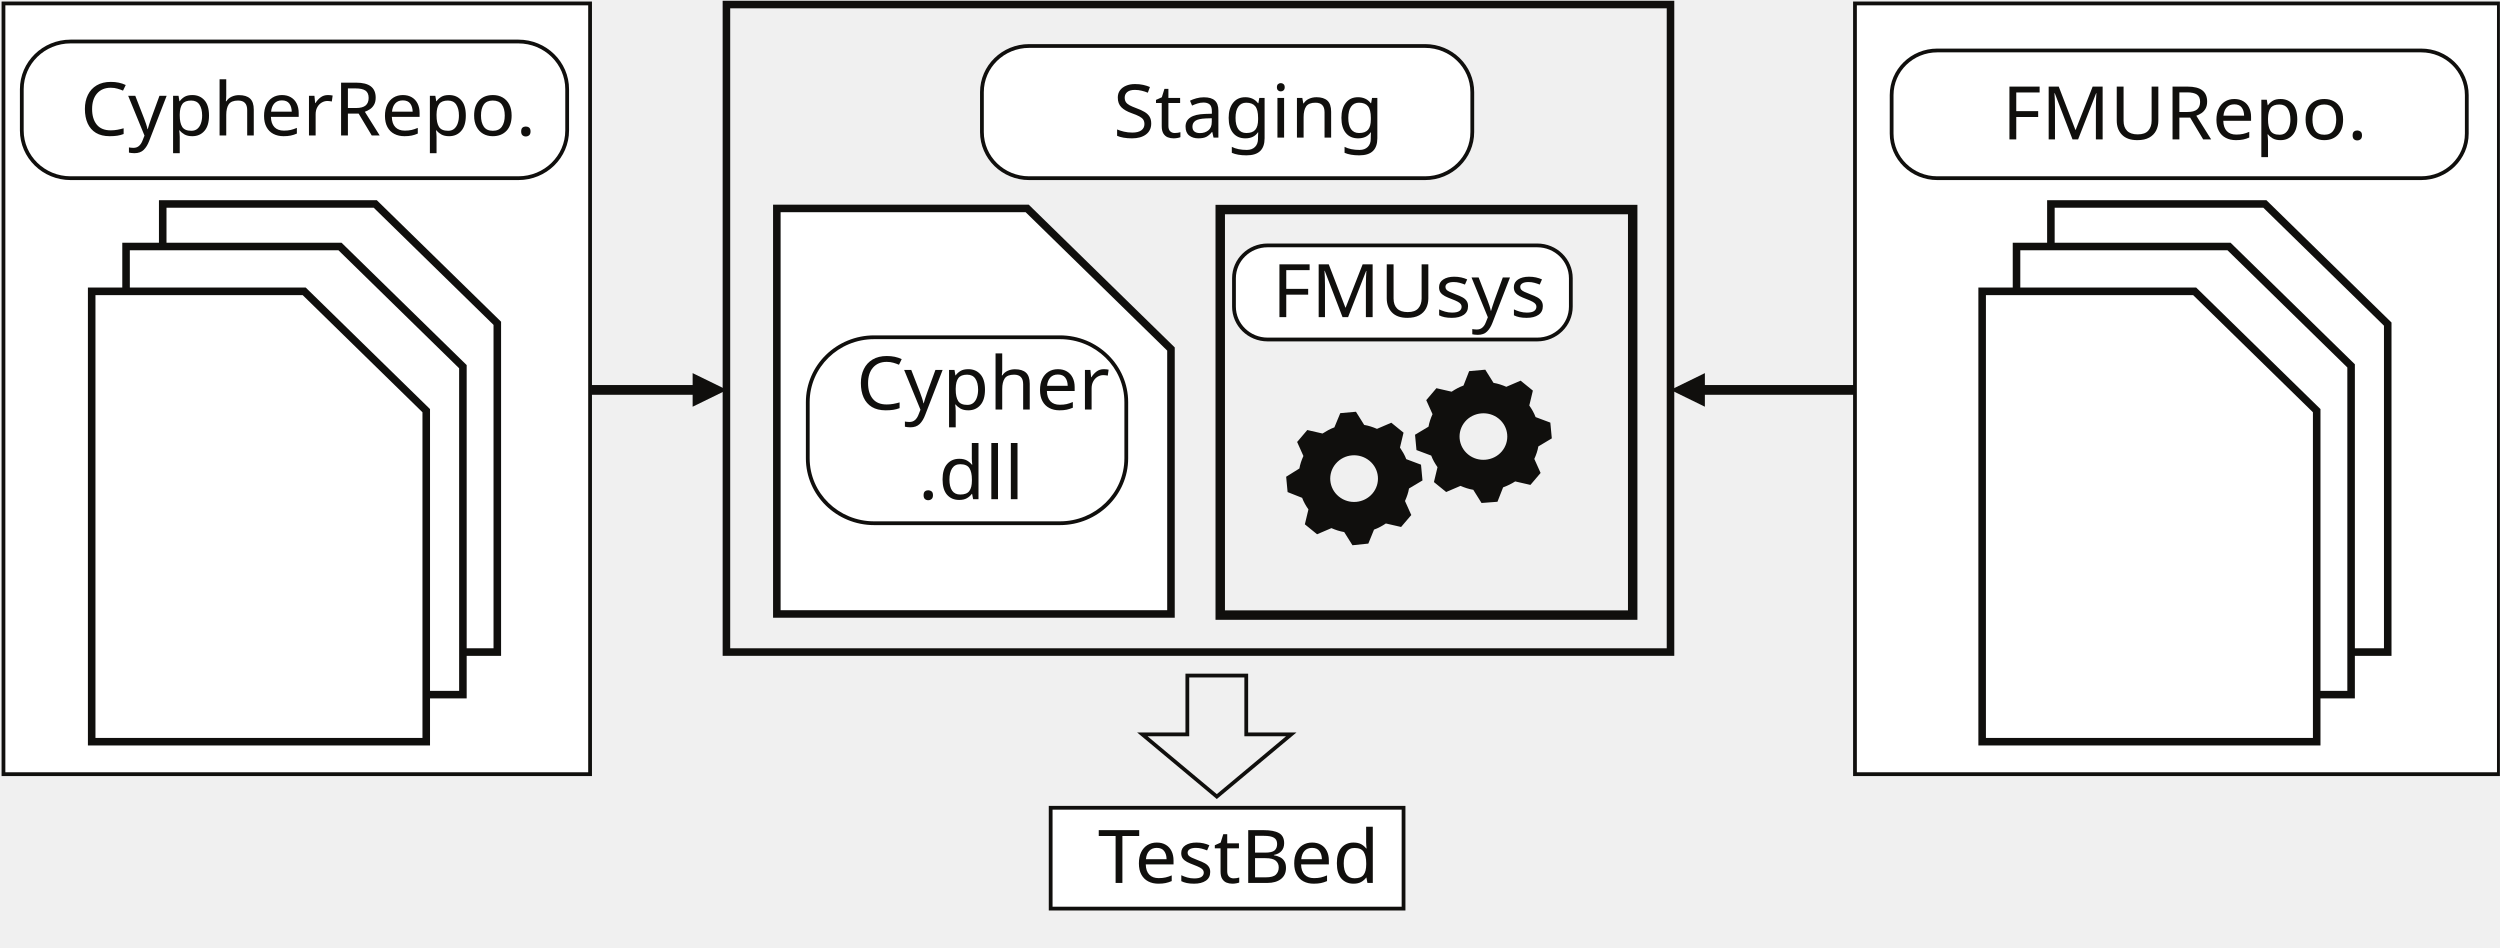
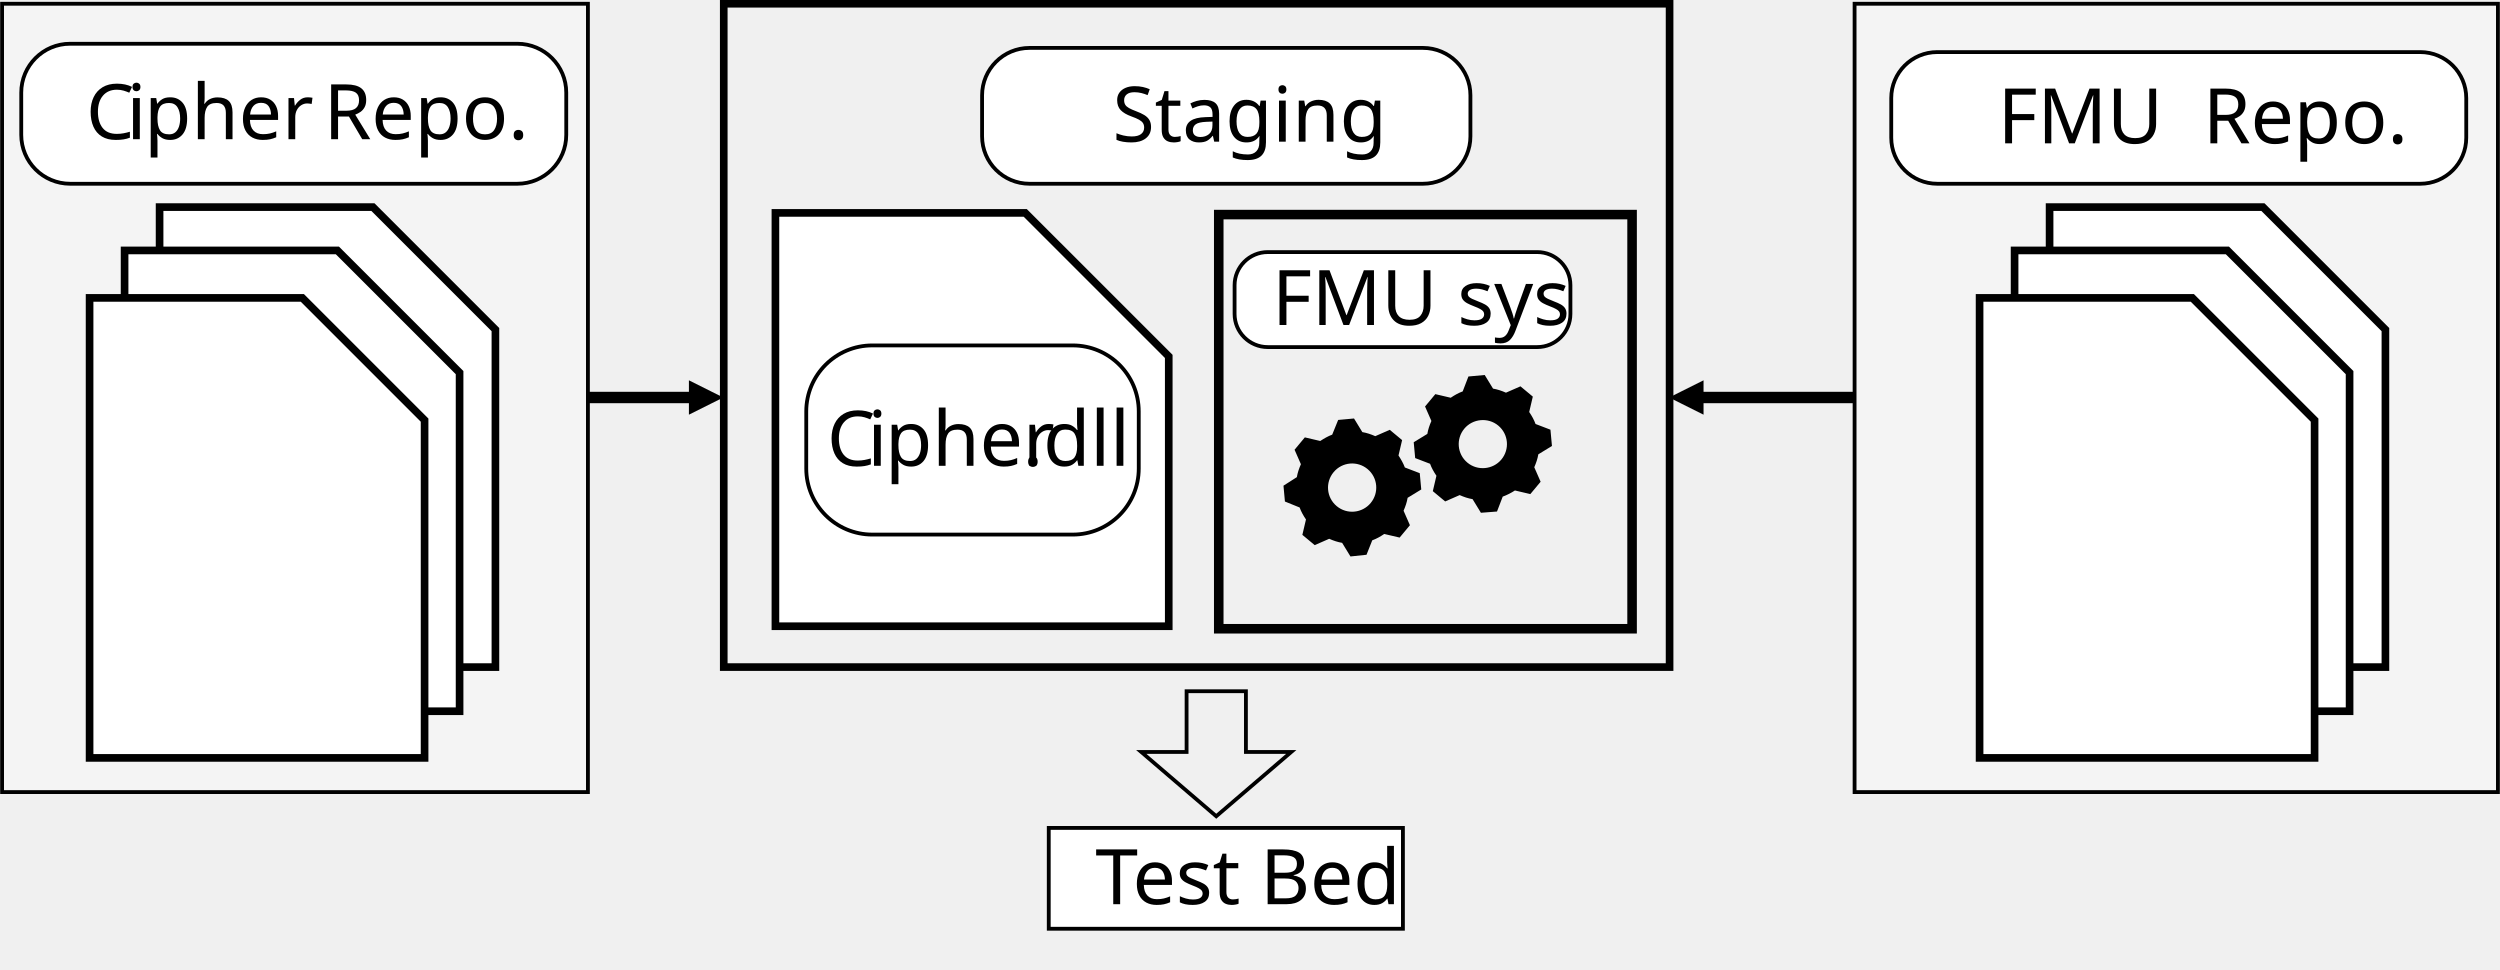
- <svg xmlns="http://www.w3.org/2000/svg" version="1.1" id="svg2" width="1288.587" height="488.507" viewBox="0 0 1288.587 488.507">
-   <defs id="defs6">
-     <clipPath clipPathUnits="userSpaceOnUse" id="clipPath20">
-       <path d="M 4,0 V 3660 H 9664 V 0 Z" id="path18" />
+ <svg xmlns="http://www.w3.org/2000/svg" width="3000" height="1164" xml:space="preserve" overflow="hidden">
+   <defs>
+     <clipPath id="clip0">
+       <path d="M1831.06 357.237 2115.77 594.111 1878.89 878.817 1594.19 641.942Z" fill-rule="evenodd" clip-rule="evenodd" />
    </clipPath>
-     <clipPath clipPathUnits="userSpaceOnUse" id="clipPath36">
-       <path d="M 4,0 V 3660 H 9664 V 0 Z" id="path34" />
+     <clipPath id="clip1">
+       <path d="M1831.06 357.237 2115.77 594.111 1878.89 878.817 1594.19 641.942Z" fill-rule="evenodd" clip-rule="evenodd" />
    </clipPath>
-     <clipPath clipPathUnits="userSpaceOnUse" id="clipPath48">
-       <path d="M 4,0 V 3660 H 9664 V 0 Z" id="path46" />
-     </clipPath>
-     <clipPath clipPathUnits="userSpaceOnUse" id="clipPath60">
-       <path d="M 4,0 V 3660 H 9664 V 0 Z" id="path58" />
-     </clipPath>
-     <clipPath clipPathUnits="userSpaceOnUse" id="clipPath84">
-       <path d="M 4,0 V 3660 H 9664 V 0 Z" id="path82" />
-     </clipPath>
-     <clipPath clipPathUnits="userSpaceOnUse" id="clipPath106">
-       <path d="M 4,0 V 3660 H 9664 V 0 Z" id="path104" />
-     </clipPath>
-     <clipPath clipPathUnits="userSpaceOnUse" id="clipPath128">
-       <path d="m 4643.66,1827.93 917.08,-746.06 763.02,896.71 -917.09,746.06 -763.01,-896.71" id="path126" />
-     </clipPath>
-     <clipPath clipPathUnits="userSpaceOnUse" id="clipPath140">
-       <path d="M 4,0 V 3660 H 9664 V 0 Z" id="path138" />
-     </clipPath>
-     <clipPath clipPathUnits="userSpaceOnUse" id="clipPath172">
-       <path d="M 4,0 V 3660 H 9664 V 0 Z" id="path170" />
-     </clipPath>
-     <clipPath clipPathUnits="userSpaceOnUse" id="clipPath190">
-       <path d="M 4,0 V 3660 H 9664 V 0 Z" id="path188" />
-     </clipPath>
-     <clipPath clipPathUnits="userSpaceOnUse" id="clipPath202">
-       <path d="M 4,0 V 3660 H 9664 V 0 Z" id="path200" />
-     </clipPath>
-     <clipPath clipPathUnits="userSpaceOnUse" id="clipPath216">
-       <path d="M 4,0 V 3660 H 9664 V 0 Z" id="path214" />
-     </clipPath>
-     <clipPath clipPathUnits="userSpaceOnUse" id="clipPath228">
-       <path d="M 4,0 V 3660 H 9664 V 0 Z" id="path226" />
+     <clipPath id="clip2">
+       <path d="M1831.06 357.237 2115.77 594.111 1878.89 878.817 1594.19 641.942Z" fill-rule="evenodd" clip-rule="evenodd" />
    </clipPath>
  </defs>
-   <g id="g8" transform="matrix(1.333333,0,0,-1.333333,0,488.5067)">
-     <g id="g10" transform="scale(0.1)">
-       <path d="m 2808.18,3646.25 v -14.6 h 3635 V 1157.7 h -3620.4 v 2488.55 h -14.6 v -14.6 14.6 h -14.6 V 1128.5 H 6472.37 V 3660.85 H 2793.58 v -14.6 h 14.6" style="fill:#100f0d;fill-opacity:1;fill-rule:nonzero;stroke:none" id="path12" />
-       <g id="g14">
-         <g id="g16" clip-path="url(#clipPath20)">
-           <path d="m 13.395,671.051 h 2267.71 v 2979.53 H 13.395 Z" style="fill:#ffffff;fill-opacity:1;fill-rule:nonzero;stroke:none" id="path22" />
-           <path d="m 13.395,3650.58 v -7.29 H 2273.81 V 678.352 H 20.691 V 3650.58 h -7.297 v -7.29 7.29 H 6.094 V 663.75 H 2288.41 V 3657.88 H 6.094 v -7.3 h 7.301" style="fill:#100f0d;fill-opacity:1;fill-rule:nonzero;stroke:none" id="path24" />
-           <path d="m 629.043,2875.39 h 821.547 l 471.87,-461.38 V 1143.1 H 629.043 v 1732.29" style="fill:#ffffff;fill-opacity:1;fill-rule:evenodd;stroke:none" id="path26" />
-         </g>
-       </g>
-       <path d="m 629.043,2875.39 v -14.6 h 815.597 l 463.22,-452.93 V 1157.7 H 643.641 v 1717.69 h -14.598 v -14.6 14.6 H 614.445 V 1128.5 H 1937.05 v 1291.65 l -480.51,469.83 H 614.445 v -14.59 h 14.598" style="fill:#100f0d;fill-opacity:1;fill-rule:nonzero;stroke:none" id="path28" />
-       <g id="g30">
-         <g id="g32" clip-path="url(#clipPath36)">
-           <path d="m 487.313,2710.82 h 827.107 l 475.05,-464.5 V 978.531 H 487.313 V 2710.82" style="fill:#ffffff;fill-opacity:1;fill-rule:evenodd;stroke:none" id="path38" />
-         </g>
-       </g>
-       <path d="m 487.313,2710.82 v -14.6 h 821.157 l 466.4,-456.05 V 993.129 H 501.91 V 2710.82 h -14.597 v -14.6 14.6 H 472.711 V 963.93 H 1804.07 v 1288.53 l -483.7,472.96 H 472.711 v -14.6 h 14.602" style="fill:#100f0d;fill-opacity:1;fill-rule:nonzero;stroke:none" id="path40" />
-       <g id="g42">
-         <g id="g44" clip-path="url(#clipPath48)">
-           <path d="m 354.438,2537.59 h 821.482 l 471.82,-461.34 V 796.641 H 354.438 V 2537.59" style="fill:#ffffff;fill-opacity:1;fill-rule:evenodd;stroke:none" id="path50" />
-         </g>
-       </g>
-       <path d="m 354.438,2537.59 v -14.6 h 815.532 l 463.17,-452.88 V 811.238 H 369.035 V 2537.59 h -14.597 v -14.6 14.6 H 339.84 V 782.039 h 1322.5 V 2082.39 l -480.47,469.8 H 339.84 v -14.6 h 14.598" style="fill:#100f0d;fill-opacity:1;fill-rule:nonzero;stroke:none" id="path52" />
-       <g id="g54">
-         <g id="g56" clip-path="url(#clipPath60)">
-           <path d="m 84.262,3318.83 c 0,101.9 84.48,184.51 188.695,184.51 H 2003.83 c 104.21,0 188.69,-82.61 188.69,-184.51 V 3159.5 c 0,-101.9 -84.48,-184.51 -188.69,-184.51 H 272.957 c -104.215,0 -188.695,82.61 -188.695,184.51 v 159.33" style="fill:#ffffff;fill-opacity:1;fill-rule:evenodd;stroke:none" id="path62" />
-           <path d="m 84.262,3318.83 h 7.297 c 0.004,48.91 20.25,93.14 53.074,125.25 32.832,32.1 78.164,51.96 128.324,51.96 H 2003.83 c 50.16,0 95.49,-19.86 128.32,-51.96 32.83,-32.11 53.07,-76.34 53.07,-125.25 V 3159.5 c 0,-48.91 -20.24,-93.14 -53.07,-125.25 -32.83,-32.09 -78.16,-51.96 -128.32,-51.96 H 272.957 c -50.16,0 -95.492,19.87 -128.324,51.96 -32.824,32.11 -53.071,76.34 -53.074,125.25 v 159.33 H 84.262 76.961 V 3159.5 c -0.004,-53 21.992,-101.02 57.465,-135.69 35.461,-34.68 84.476,-56.12 138.531,-56.12 H 2003.83 c 54.05,0 103.07,21.44 138.53,56.12 35.47,34.67 57.47,82.69 57.46,135.69 v 159.33 c 0.01,52.99 -21.99,101.02 -57.46,135.69 -35.46,34.68 -84.48,56.12 -138.53,56.12 H 272.957 c -54.055,0 -103.07,-21.44 -138.531,-56.12 -35.473,-34.67 -57.469,-82.7 -57.465,-135.69 h 7.301" style="fill:#100f0d;fill-opacity:1;fill-rule:nonzero;stroke:none" id="path64" />
-           <g id="g66" transform="scale(10)">
-             <text xml:space="preserve" transform="matrix(1,0,0,-0.9777752,31.0406,314.021)" style="font-variant:normal;font-weight:normal;font-size:29.232px;font-family:Calibri;-inkscape-font-specification:Calibri;writing-mode:lr-tb;fill:#100f0d;fill-opacity:1;fill-rule:nonzero;stroke:none" id="text70">
-               <tspan x="0 15.938 29.198 44.265 59.331 73.524 98.308 113.391 127.585 142.65 157.715" y="0" id="tspan68">CypherRepo.</tspan>
-             </text>
-           </g>
-           <path d="m 7170.87,671.051 h 2489.17 v 2979.53 H 7170.87 Z" style="fill:#ffffff;fill-opacity:1;fill-rule:nonzero;stroke:none" id="path72" />
-           <path d="m 7170.87,3650.58 v -7.29 H 9652.74 V 678.34 H 7178.17 v 2972.24 h -7.3 v -7.29 7.29 h -7.3 V 663.75 H 9667.34 V 3657.88 H 7163.57 v -7.3 h 7.3" style="fill:#100f0d;fill-opacity:1;fill-rule:nonzero;stroke:none" id="path74" />
-         </g>
-       </g>
-       <path d="m 4415.95,824.988 v -7.297 h 181.31 v 227.169 h 213.17 V 817.691 h 161.19 l -267.77,-223.73 -283.22,236.629 -4.68,-5.602 v -7.297 7.297 l -4.68,-5.597 292.58,-244.45 308.01,257.348 H 4825.03 V 1059.46 H 4582.66 V 832.289 h -186.83 l 15.44,-12.898 4.68,5.597" style="fill:#100f0d;fill-opacity:1;fill-rule:nonzero;stroke:none" id="path76" />
-       <g id="g78">
-         <g id="g80" clip-path="url(#clipPath84)">
-           <path d="m 7312.61,3296.29 c 0,95.21 78.94,172.4 176.32,172.4 H 9359.7 c 97.38,0 176.33,-77.19 176.33,-172.4 V 3147.4 c 0,-95.22 -78.95,-172.41 -176.33,-172.41 H 7488.93 c -97.38,0 -176.32,77.19 -176.32,172.41 v 148.89" style="fill:#ffffff;fill-opacity:1;fill-rule:evenodd;stroke:none" id="path86" />
-           <path d="m 7312.61,3296.29 h 7.3 c 0,45.57 18.86,86.77 49.44,116.69 30.6,29.9 72.83,48.41 119.58,48.41 H 9359.7 c 46.75,0 88.99,-18.51 119.58,-48.41 30.58,-29.92 49.44,-71.12 49.45,-116.69 V 3147.4 c -0.01,-45.57 -18.87,-86.77 -49.45,-116.69 -30.59,-29.91 -72.83,-48.41 -119.58,-48.42 H 7488.93 c -46.75,0.01 -88.98,18.51 -119.58,48.42 -30.58,29.92 -49.44,71.12 -49.44,116.69 v 148.89 h -7.3 -7.3 V 3147.4 c -0.01,-49.65 20.6,-94.65 53.84,-127.13 33.22,-32.49 79.14,-52.58 129.78,-52.57 H 9359.7 c 50.64,-0.01 96.56,20.08 129.79,52.57 33.23,32.48 53.84,77.48 53.84,127.13 v 148.89 c 0,49.65 -20.61,94.65 -53.84,127.12 -33.23,32.5 -79.15,52.59 -129.79,52.58 H 7488.93 c -50.64,0.01 -96.56,-20.08 -129.78,-52.58 -33.24,-32.47 -53.85,-77.47 -53.84,-127.12 h 7.3" style="fill:#100f0d;fill-opacity:1;fill-rule:nonzero;stroke:none" id="path88" />
-           <g id="g90" transform="scale(10)">
-             <text xml:space="preserve" transform="matrix(1,0,0,-0.9777752,773.97,312.492)" style="font-variant:normal;font-weight:normal;font-size:29.232px;font-family:Calibri;-inkscape-font-specification:Calibri;writing-mode:lr-tb;fill:#100f0d;fill-opacity:1;fill-rule:nonzero;stroke:none" id="text94">
-               <tspan x="0 13.285 38.102 70.865 85.948 100.141 115.209 130.273" y="0" id="tspan92">FMURepo.</tspan>
-             </text>
-           </g>
-           <path d="m 3003.06,2858.06 h 967.78 l 555.85,-543.49 V 1290.36 H 3003.06 v 1567.7" style="fill:#ffffff;fill-opacity:1;fill-rule:evenodd;stroke:none" id="path96" />
-         </g>
-       </g>
-       <path d="m 3003.06,2858.06 v -14.6 h 961.83 l 547.2,-535.03 V 1304.96 H 3017.66 v 1553.1 h -14.6 v -14.6 14.6 h -14.6 v -1582.3 h 1552.83 v 1044.96 l -564.5,551.94 h -988.33 v -14.6 h 14.6" style="fill:#100f0d;fill-opacity:1;fill-rule:nonzero;stroke:none" id="path98" />
-       <g id="g100">
-         <g id="g102" clip-path="url(#clipPath106)">
-           <path d="m 3122.65,2108.99 c 0,138.65 114.95,251.04 256.75,251.04 h 717.79 c 141.8,0 256.75,-112.39 256.75,-251.04 v -216.81 c 0,-138.64 -114.95,-251.04 -256.75,-251.04 H 3379.4 c -141.8,0 -256.75,112.4 -256.75,251.04 v 216.81" style="fill:#ffffff;fill-opacity:1;fill-rule:evenodd;stroke:none" id="path108" />
-           <path d="m 3122.65,2108.99 h 7.3 c 0,67.28 27.86,128.14 73,172.29 45.15,44.14 107.49,71.45 176.45,71.45 h 717.79 c 68.96,0 131.3,-27.31 176.45,-71.45 45.14,-44.15 73,-105.01 73,-172.29 v -216.81 c 0,-67.28 -27.86,-128.14 -73,-172.29 -45.15,-44.14 -107.49,-71.45 -176.45,-71.45 H 3379.4 c -68.96,0 -131.3,27.31 -176.45,71.45 -45.14,44.15 -73,105.01 -73,172.29 v 216.81 h -7.3 -7.3 v -216.81 c -0.01,-71.36 29.61,-136.02 77.39,-182.73 47.78,-46.72 113.81,-75.61 186.66,-75.61 h 717.79 c 72.85,0 138.88,28.89 186.66,75.61 47.78,46.71 77.4,111.37 77.39,182.73 v 216.81 c 0.01,71.36 -29.61,136.02 -77.39,182.73 -47.78,46.73 -113.81,75.61 -186.66,75.61 H 3379.4 c -72.85,0 -138.88,-28.88 -186.66,-75.61 -47.78,-46.71 -77.4,-111.37 -77.39,-182.73 h 7.3" style="fill:#100f0d;fill-opacity:1;fill-rule:nonzero;stroke:none" id="path110" />
-           <g id="g112" transform="scale(10)">
-             <text xml:space="preserve" transform="matrix(1,0,0,-0.9777752,331.012,208.051)" style="font-variant:normal;font-weight:normal;font-size:29.232px;font-family:Calibri;-inkscape-font-specification:Calibri;writing-mode:lr-tb;fill:#100f0d;fill-opacity:1;fill-rule:nonzero;stroke:none" id="text118">
-               <tspan x="0 15.937 29.198 44.265 59.33 73.524" y="0" id="tspan114">Cypher</tspan>
-               <tspan x="23.917 31.004 46.07 53.13" y="35.434" id="tspan116">.dll</tspan>
-             </text>
-           </g>
-         </g>
-       </g>
-       <path d="m 4717.13,2853.73 v -18.25 H 6293.37 V 1304.27 H 4735.38 v 1549.46 h -18.25 v -18.25 18.25 h -18.24 V 1267.77 H 6329.87 V 2871.98 H 4698.89 v -18.25 h 18.24" style="fill:#100f0d;fill-opacity:1;fill-rule:nonzero;stroke:none" id="path120" />
-       <g id="g122">
-         <g id="g124" clip-path="url(#clipPath128)">
-           <path d="m 5675.57,1906.87 c -39.71,32.3 -44.17,89.11 -11.92,127 32.24,37.9 91.12,43.17 129.89,11.63 39.71,-32.3 44.17,-89.1 11.92,-127 -32.24,-37.89 -91.12,-43.17 -129.89,-11.63 m 255.73,-17.23 c 7.23,16.02 12.72,31.88 15.54,48.35 l 52.09,31.14 -5.72,60.96 -57.02,21.36 c -5.84,15.7 -14.2,30.32 -24.29,44.78 l 13.8,57.59 -47.27,38.46 -55.4,-23.75 c -16.38,7.07 -32.61,12.45 -49.46,15.21 l -31.85,50.94 -62.35,-5.59 -21.84,-55.74 c -16.05,-5.71 -31,-13.88 -45.79,-23.74 l -58.9,13.51 -39.33,-46.21 24.3,-54.18 c -7.23,-16.01 -12.72,-31.88 -15.54,-48.35 l -52.09,-31.13 5.56,-59.27 57.02,-21.36 c 5.84,-15.7 14.2,-30.32 24.29,-44.79 l -13.8,-57.58 47.27,-38.46 55.4,23.74 c 16.39,-7.07 32.61,-12.44 49.46,-15.2 l 31.85,-50.94 61.57,4.66 21.83,55.74 c 16.06,5.71 32.74,14.04 46.74,22.97 l 58.91,-13.5 39.32,46.21 -24.3,54.17" style="fill:#100f0d;fill-opacity:1;fill-rule:nonzero;stroke:none" id="path130" />
-           <path d="m 5175.64,1744.27 c -39.71,32.31 -44.17,89.11 -11.93,127 33.03,38.82 91.13,43.17 129.89,11.64 39.71,-32.31 44.17,-89.11 11.93,-127.01 -32.25,-37.89 -90.18,-43.93 -129.89,-11.63 m 271.27,31.13 52.09,31.13 -5.73,60.96 -57.02,21.36 c -5.84,15.7 -15.14,31.09 -24.29,44.79 l 13.81,57.58 -47.28,38.46 -55.4,-23.75 c -16.38,7.08 -32.6,12.45 -49.45,15.21 l -31.86,50.94 -60.61,-5.43 -22.78,-54.97 c -16.06,-5.71 -31.8,-14.81 -45.8,-23.74 l -58.9,13.51 -39.33,-46.22 24.3,-54.17 c -7.23,-16.02 -12.72,-31.88 -15.54,-48.35 l -51.15,-31.91 5.57,-59.26 56.23,-22.29 c 5.84,-15.7 14.2,-30.32 24.29,-44.78 l -13.8,-57.59 47.27,-38.46 55.4,23.75 c 16.39,-7.07 32.61,-12.45 49.46,-15.21 l 31.85,-50.94 61.41,6.36 21.99,54.05 c 16.06,5.7 31.01,13.87 45.8,23.74 l 58.9,-13.51 39.32,46.21 -24.3,54.17 c 7.23,16.02 12.73,31.88 15.55,48.36" style="fill:#100f0d;fill-opacity:1;fill-rule:nonzero;stroke:none" id="path132" />
-         </g>
-       </g>
-       <g id="g134">
-         <g id="g136" clip-path="url(#clipPath140)">
-           <path d="m 4770.28,2588.12 c 0,70.15 58.17,127.03 129.92,127.03 h 1042.32 c 71.76,0 129.93,-56.88 129.93,-127.03 v -109.71 c 0,-70.16 -58.17,-127.04 -129.93,-127.04 H 4900.2 c -71.75,0 -129.92,56.88 -129.92,127.04 v 109.71" style="fill:#ffffff;fill-opacity:1;fill-rule:evenodd;stroke:none" id="path142" />
-           <path d="m 4770.28,2588.12 h 7.3 c 0.01,33.03 13.67,62.89 35.86,84.6 22.2,21.7 52.83,35.13 86.76,35.13 h 1042.32 c 33.94,0 64.57,-13.43 86.77,-35.13 22.19,-21.71 35.85,-51.57 35.86,-84.6 v -109.71 c -0.01,-33.04 -13.67,-62.9 -35.86,-84.61 -22.2,-21.69 -52.83,-35.13 -86.77,-35.13 H 4900.2 c -33.93,0 -64.56,13.44 -86.76,35.13 -22.19,21.71 -35.85,51.57 -35.86,84.61 v 109.71 h -7.3 -7.3 v -109.71 c 0,-37.12 15.42,-70.78 40.25,-95.05 24.83,-24.28 59.15,-39.29 96.97,-39.29 h 1042.32 c 37.83,0 72.15,15.01 96.98,39.29 24.83,24.27 40.25,57.93 40.25,95.05 v 109.71 c 0,37.12 -15.42,70.77 -40.25,95.04 -24.83,24.29 -59.15,39.29 -96.98,39.29 H 4900.2 c -37.82,0 -72.14,-15 -96.97,-39.29 -24.83,-24.27 -40.25,-57.92 -40.25,-95.04 h 7.3" style="fill:#100f0d;fill-opacity:1;fill-rule:nonzero;stroke:none" id="path144" />
-           <g id="g146" transform="scale(10)">
-             <text xml:space="preserve" transform="matrix(1,0,0,-0.9777752,491.769,243.796)" style="font-variant:normal;font-weight:normal;font-size:29.232px;font-family:Calibri;-inkscape-font-specification:Calibri;writing-mode:lr-tb;fill:#100f0d;fill-opacity:1;fill-rule:nonzero;stroke:none" id="text150">
-               <tspan x="0 13.285 38.102 64.666 75.309 88.57" y="0" id="tspan148">FMUsys</tspan>
-             </text>
-           </g>
-           <path d="m 3795.87,3307.56 c 0,98.56 81.72,178.46 182.51,178.46 h 1530.65 c 100.8,0 182.51,-79.9 182.51,-178.46 v -154.11 c 0,-98.56 -81.71,-178.46 -182.51,-178.46 H 3978.38 c -100.79,0 -182.51,79.9 -182.51,178.46 v 154.11" style="fill:#ffffff;fill-opacity:1;fill-rule:evenodd;stroke:none" id="path152" />
-           <path d="m 3795.87,3307.56 h 7.3 c 0.01,47.24 19.56,89.96 51.26,120.97 31.72,31 75.5,50.18 123.95,50.19 h 1530.65 c 48.45,-0.01 92.24,-19.19 123.95,-50.19 31.7,-31.01 51.25,-73.73 51.26,-120.97 v -154.11 c -0.01,-47.24 -19.56,-89.96 -51.26,-120.97 -31.71,-31 -75.5,-50.19 -123.95,-50.19 H 3978.38 c -48.45,0 -92.23,19.19 -123.95,50.19 -31.7,31.01 -51.25,73.73 -51.26,120.97 v 154.11 h -7.3 -7.3 v -154.11 c 0,-51.32 21.31,-97.84 55.66,-131.41 34.34,-33.59 81.81,-54.35 134.15,-54.35 h 1530.65 c 52.34,0 99.81,20.76 134.16,54.35 34.35,33.57 55.65,80.09 55.65,131.41 v 154.11 c 0,51.32 -21.3,97.83 -55.65,131.41 -34.35,33.58 -81.82,54.35 -134.16,54.35 H 3978.38 c -52.34,0 -99.81,-20.77 -134.15,-54.35 -34.35,-33.58 -55.66,-80.09 -55.66,-131.41 h 7.3" style="fill:#100f0d;fill-opacity:1;fill-rule:nonzero;stroke:none" id="path154" />
-           <g id="g156" transform="scale(10)">
-             <text xml:space="preserve" transform="matrix(1,0,0,-0.9777752,430.363,313.187)" style="font-variant:normal;font-weight:normal;font-size:29.232px;font-family:Calibri;-inkscape-font-specification:Calibri;writing-mode:lr-tb;fill:#100f0d;fill-opacity:1;fill-rule:nonzero;stroke:none" id="text160">
-               <tspan x="0 13.315 23.077 37.226 51.395 58.454 73.52" y="0" id="tspan158">Staging</tspan>
-             </text>
-           </g>
-           <path d="M 4061.62,541.129 H 5425.79 V 151.371 H 4061.62 v 389.758" style="fill:#ffffff;fill-opacity:1;fill-rule:evenodd;stroke:none" id="path162" />
-         </g>
-       </g>
-       <path d="m 4061.62,541.129 v -7.301 H 5418.49 V 158.672 H 4068.92 v 382.457 h -7.3 v -7.301 7.301 h -7.3 V 144.07 H 5433.09 V 548.43 H 4054.32 v -7.301 h 7.3" style="fill:#100f0d;fill-opacity:1;fill-rule:nonzero;stroke:none" id="path164" />
-       <g id="g166">
-         <g id="g168" clip-path="url(#clipPath172)">
-           <g id="g174" transform="scale(10)">
-             <text xml:space="preserve" transform="matrix(1,0,0,-0.9777752,424.454,25.0559)" style="font-variant:normal;font-weight:normal;font-size:29.232px;font-family:Calibri;-inkscape-font-specification:Calibri;writing-mode:lr-tb;fill:#100f0d;fill-opacity:1;fill-rule:nonzero;stroke:none" id="text178">
-               <tspan x="0 11.526 25.721 37.212 54.022 69.951 84.146" y="0" id="tspan176">TestBed</tspan>
-             </text>
-           </g>
-           <path d="m 7928.26,2875.39 h 827.1 l 475.06,-464.51 V 1143.1 H 7928.26 v 1732.29" style="fill:#ffffff;fill-opacity:1;fill-rule:evenodd;stroke:none" id="path180" />
-         </g>
-       </g>
-       <path d="m 7928.26,2875.39 v -14.6 h 821.15 l 466.41,-456.05 V 1157.7 H 7942.85 v 1717.69 h -14.59 v -14.6 14.6 h -14.6 V 1128.5 h 1331.36 v 1288.53 l -483.71,472.95 h -847.65 v -14.59 h 14.6" style="fill:#100f0d;fill-opacity:1;fill-rule:nonzero;stroke:none" id="path182" />
-       <g id="g184">
-         <g id="g186" clip-path="url(#clipPath190)">
-           <path d="m 7795.38,2710.82 h 821.55 l 471.86,-461.38 V 978.531 H 7795.38 V 2710.82" style="fill:#ffffff;fill-opacity:1;fill-rule:evenodd;stroke:none" id="path192" />
-         </g>
-       </g>
-       <path d="m 7795.38,2710.82 v -14.6 h 815.6 L 9074.2,2243.3 V 993.129 H 7809.98 V 2710.82 h -14.6 v -14.6 14.6 h -14.6 V 963.93 h 1322.61 v 1291.65 l -480.51,469.84 h -842.1 v -14.6 h 14.6" style="fill:#100f0d;fill-opacity:1;fill-rule:nonzero;stroke:none" id="path194" />
-       <g id="g196">
-         <g id="g198" clip-path="url(#clipPath202)">
-           <path d="m 7662.51,2537.59 h 821.48 l 471.82,-461.34 V 796.641 H 7662.51 V 2537.59" style="fill:#ffffff;fill-opacity:1;fill-rule:evenodd;stroke:none" id="path204" />
-         </g>
-       </g>
-       <path d="m 7662.51,2537.59 v -14.6 h 815.53 l 463.17,-452.88 V 811.238 H 7677.11 V 2537.59 h -14.6 v -14.6 14.6 h -14.6 V 782.039 h 1322.5 V 2082.39 l -480.47,469.8 h -842.03 v -14.6 h 14.6" style="fill:#100f0d;fill-opacity:1;fill-rule:nonzero;stroke:none" id="path206" />
-       <path d="m 2285.54,2137.66 414.17,-0.01 v 37.67 h -414.17" style="fill:#100f0d;fill-opacity:1;fill-rule:nonzero;stroke:none" id="path208" />
-       <g id="g210">
-         <g id="g212" clip-path="url(#clipPath216)">
-           <path d="m 2677.56,2221.45 132.87,-64.96 -132.88,-64.96 z" style="fill:#100f0d;fill-opacity:1;fill-rule:evenodd;stroke:none" id="path218" />
-         </g>
-       </g>
-       <path d="m 7172.4,2175.32 h -603.89 v -37.67 l 603.89,0.01" style="fill:#100f0d;fill-opacity:1;fill-rule:nonzero;stroke:none" id="path220" />
-       <g id="g222">
-         <g id="g224" clip-path="url(#clipPath228)">
-           <path d="m 6590.66,2221.45 -132.88,-64.96 132.88,-64.96 z" style="fill:#100f0d;fill-opacity:1;fill-rule:evenodd;stroke:none" id="path230" />
+   <g transform="translate(-154 -59)">
+     <rect x="1022.5" y="63.5" width="1135" height="796" stroke="#000000" stroke-width="9.167" stroke-miterlimit="8" fill="none" />
+     <rect x="156.5" y="63.5" width="703" height="946" stroke="#000000" stroke-width="4.583" stroke-miterlimit="8" fill="#FFFFFF" fill-opacity="0.251" />
+     <path d="M345.5 307.5 601.477 307.5 748.5 454.523 748.5 859.5 345.5 859.5Z" stroke="#000000" stroke-width="9.167" stroke-miterlimit="8" fill="#FFFFFF" fill-rule="evenodd" />
+     <path d="M303.5 359.5 558.842 359.5 705.5 506.158 705.5 912.5 303.5 912.5Z" stroke="#000000" stroke-width="9.167" stroke-miterlimit="8" fill="#FFFFFF" fill-rule="evenodd" />
+     <path d="M261.5 416.5 516.843 416.5 663.5 563.157 663.5 968.5 261.5 968.5Z" stroke="#000000" stroke-width="9.167" stroke-miterlimit="8" fill="#FFFFFF" fill-rule="evenodd" />
+     <path d="M179.5 170.167C179.5 137.766 205.766 111.5 238.167 111.5L774.833 111.5C807.234 111.5 833.5 137.766 833.5 170.167L833.5 220.833C833.5 253.234 807.234 279.5 774.833 279.5L238.167 279.5C205.766 279.5 179.5 253.234 179.5 220.833Z" stroke="#000000" stroke-width="4.583" stroke-miterlimit="8" fill="#FFFFFF" fill-rule="evenodd" />
+     <text font-family="Calibri,Calibri_MSFontService,sans-serif" font-weight="400" font-size="92" transform="matrix(1 0 0 1 257.148 226)">C</text>
+     <text font-family="Calibri,Calibri_MSFontService,sans-serif" font-weight="400" font-size="92" transform="matrix(1 0 0 1 305.845 226)">i</text>
+     <text font-family="Calibri,Calibri_MSFontService,sans-serif" font-weight="400" font-size="92" transform="matrix(1 0 0 1 327.043 226)">pher  </text>
+     <text font-family="Calibri,Calibri_MSFontService,sans-serif" font-weight="400" font-size="92" transform="matrix(1 0 0 1 542.46 226)">Repo.</text>
+     <rect x="2379.5" y="63.5" width="772" height="946" stroke="#000000" stroke-width="4.583" stroke-miterlimit="8" fill="#FFFFFF" fill-opacity="0.251" />
+     <path d="M1523.5 961.355 1577.9 961.355 1577.9 888.5 1649.1 888.5 1649.1 961.355 1703.5 961.355 1613.5 1038.5Z" stroke="#000000" stroke-width="4.583" stroke-miterlimit="8" fill="none" fill-rule="evenodd" />
+     <path d="M2423.5 176.675C2423.5 146.203 2448.2 121.5 2478.68 121.5L3058.32 121.5C3088.8 121.5 3113.5 146.203 3113.5 176.675L3113.5 224.325C3113.5 254.797 3088.8 279.5 3058.32 279.5L2478.68 279.5C2448.2 279.5 2423.5 254.797 2423.5 224.325Z" stroke="#000000" stroke-width="4.583" stroke-miterlimit="8" fill="#FFFFFF" fill-rule="evenodd" />
+     <text font-family="Calibri,Calibri_MSFontService,sans-serif" font-weight="400" font-size="92" transform="matrix(1 0 0 1 2551.26 231)">FMU  Repo.</text>
+     <path d="M1084.5 314.5 1384.3 314.5 1556.5 486.695 1556.5 810.5 1084.5 810.5Z" stroke="#000000" stroke-width="9.167" stroke-miterlimit="8" fill="#FFFFFF" fill-rule="evenodd" />
+     <path d="M1121.5 552.771C1121.5 508.991 1156.99 473.5 1200.77 473.5L1441.23 473.5C1485.01 473.5 1520.5 508.991 1520.5 552.771L1520.5 621.229C1520.5 665.009 1485.01 700.5 1441.23 700.5L1200.77 700.5C1156.99 700.5 1121.5 665.009 1121.5 621.229Z" stroke="#000000" stroke-width="4.583" stroke-miterlimit="8" fill="#FFFFFF" fill-rule="evenodd" />
+     <text font-family="Calibri,Calibri_MSFontService,sans-serif" font-weight="400" font-size="92" transform="matrix(1 0 0 1 1146.29 618)">C</text>
+     <text font-family="Calibri,Calibri_MSFontService,sans-serif" font-weight="400" font-size="92" transform="matrix(1 0 0 1 1194.99 618)">i</text>
+     <text font-family="Calibri,Calibri_MSFontService,sans-serif" font-weight="400" font-size="92" transform="matrix(1 0 0 1 1216.18 618)">pher</text>
+     <text font-family="Calibri,Calibri_MSFontService,sans-serif" font-weight="400" font-size="92" transform="matrix(1 0 0 1 1381.14 618)">.dll</text>
+     <rect x="1616.5" y="316.5" width="496" height="497" stroke="#000000" stroke-width="11.458" stroke-miterlimit="8" fill="none" />
+     <g clip-path="url(#clip0)">
+       <g clip-path="url(#clip1)">
+         <g clip-path="url(#clip2)">
+           <path d="M1914.89 614.176C1902.44 603.813 1901.04 585.587 1911.16 573.428 1921.27 561.268 1939.74 559.574 1951.9 569.691 1964.36 580.054 1965.76 598.28 1955.64 610.439 1945.52 622.599 1927.05 624.293 1914.89 614.176ZM1995.12 619.695C1997.38 614.556 1999.11 609.467 1999.99 604.18L2016.34 594.19 2014.54 574.63 1996.65 567.779C1994.82 562.742 1992.2 558.051 1989.04 553.41L1993.37 534.933 1978.54 522.596 1961.16 530.217C1956.02 527.948 1950.93 526.224 1945.65 525.339L1935.65 508.997 1916.1 510.79 1909.24 528.677C1904.21 530.508 1899.52 533.13 1894.88 536.295L1876.4 531.963 1864.06 546.791 1871.68 564.172C1869.41 569.311 1867.69 574.4 1866.8 579.687L1850.46 589.677 1852.21 608.693 1870.09 615.545C1871.92 620.582 1874.54 625.272 1877.71 629.913L1873.38 648.391 1888.21 660.728 1905.59 653.107C1910.73 655.375 1915.82 657.1 1921.1 657.985L1931.09 674.327 1950.4 672.83 1957.26 654.943C1962.29 653.112 1967.53 650.44 1971.92 647.572L1990.4 651.904 2002.74 637.076 1995.12 619.695Z" />
+           <path d="M1758.05 666.363C1745.6 655.999 1744.2 637.774 1754.32 625.614 1764.68 613.158 1782.91 611.761 1795.06 621.877 1807.52 632.241 1808.92 650.467 1798.8 662.626 1788.69 674.785 1770.51 676.726 1758.05 666.363L1758.05 666.363ZM1843.15 656.367 1859.5 646.376 1857.7 626.817 1839.82 619.965C1837.98 614.928 1835.07 609.991 1832.2 605.597L1836.53 587.12 1821.7 574.782 1804.32 582.403C1799.18 580.135 1794.09 578.41 1788.81 577.525L1778.82 561.183 1759.8 562.927 1752.65 580.567C1747.61 582.398 1742.68 585.317 1738.28 588.185L1719.81 583.853 1707.47 598.681 1715.09 616.062C1712.82 621.201 1711.1 626.291 1710.21 631.577L1694.17 641.814 1695.91 660.83 1713.55 667.978C1715.38 673.015 1718 677.706 1721.17 682.347L1716.83 700.824 1731.66 713.161 1749.04 705.54C1754.18 707.809 1759.27 709.533 1764.56 710.418L1774.55 726.76 1793.81 724.72 1800.71 707.377C1805.75 705.545 1810.44 702.924 1815.08 699.759L1833.56 704.091 1845.9 689.262 1838.28 671.881C1840.54 666.742 1842.27 661.653 1843.15 656.367Z" />
        </g>
      </g>
    </g>
+     <path d="M1635.5 401.31C1635.5 379.324 1653.32 361.5 1675.31 361.5L1998.69 361.5C2020.68 361.5 2038.5 379.324 2038.5 401.31L2038.5 435.69C2038.5 457.676 2020.68 475.5 1998.69 475.5L1675.31 475.5C1653.32 475.5 1635.5 457.676 1635.5 435.69Z" stroke="#000000" stroke-width="4.583" stroke-miterlimit="8" fill="#FFFFFF" fill-rule="evenodd" />
+     <text font-family="Calibri,Calibri_MSFontService,sans-serif" font-weight="400" font-size="92" transform="matrix(1 0 0 1 1680.5 449)">FMU sys</text>
+     <path d="M1332.5 173.421C1332.5 141.984 1357.98 116.5 1389.42 116.5L1861.58 116.5C1893.02 116.5 1918.5 141.984 1918.5 173.421L1918.5 222.579C1918.5 254.016 1893.02 279.5 1861.58 279.5L1389.42 279.5C1357.98 279.5 1332.5 254.016 1332.5 222.579Z" stroke="#000000" stroke-width="4.583" stroke-miterlimit="8" fill="#FFFFFF" fill-rule="evenodd" />
+     <text font-family="Calibri,Calibri_MSFontService,sans-serif" font-weight="400" font-size="92" transform="matrix(1 0 0 1 1489.07 229)">Staging</text>
+     <rect x="1412.5" y="1052.5" width="425" height="121" stroke="#000000" stroke-width="4.583" stroke-miterlimit="8" fill="#FFFFFF" />
+     <text font-family="Calibri,Calibri_MSFontService,sans-serif" font-weight="400" font-size="92" transform="matrix(1 0 0 1 1468.45 1144)">Test Bed</text>
+     <path d="M2613.5 307.5 2869.48 307.5 3016.5 454.523 3016.5 859.5 2613.5 859.5Z" stroke="#000000" stroke-width="9.167" stroke-miterlimit="8" fill="#FFFFFF" fill-rule="evenodd" />
+     <path d="M2571.5 359.5 2826.84 359.5 2973.5 506.158 2973.5 912.5 2571.5 912.5Z" stroke="#000000" stroke-width="9.167" stroke-miterlimit="8" fill="#FFFFFF" fill-rule="evenodd" />
+     <path d="M2529.5 416.5 2784.84 416.5 2931.5 563.157 2931.5 968.5 2529.5 968.5Z" stroke="#000000" stroke-width="9.167" stroke-miterlimit="8" fill="#FFFFFF" fill-rule="evenodd" />
+     <path d="M859 529.125 987.572 529.125 987.572 542.875 859 542.875ZM980.697 515.375 1021.95 536 980.697 556.625Z" />
+     <path d="M1.11839e-05-6.875 187.474-6.875 187.474 6.875-1.11839e-05 6.875ZM180.599-20.625 221.849 0 180.599 20.625Z" transform="matrix(-1 0 0 1 2378.85 536)" />
  </g>
</svg>
